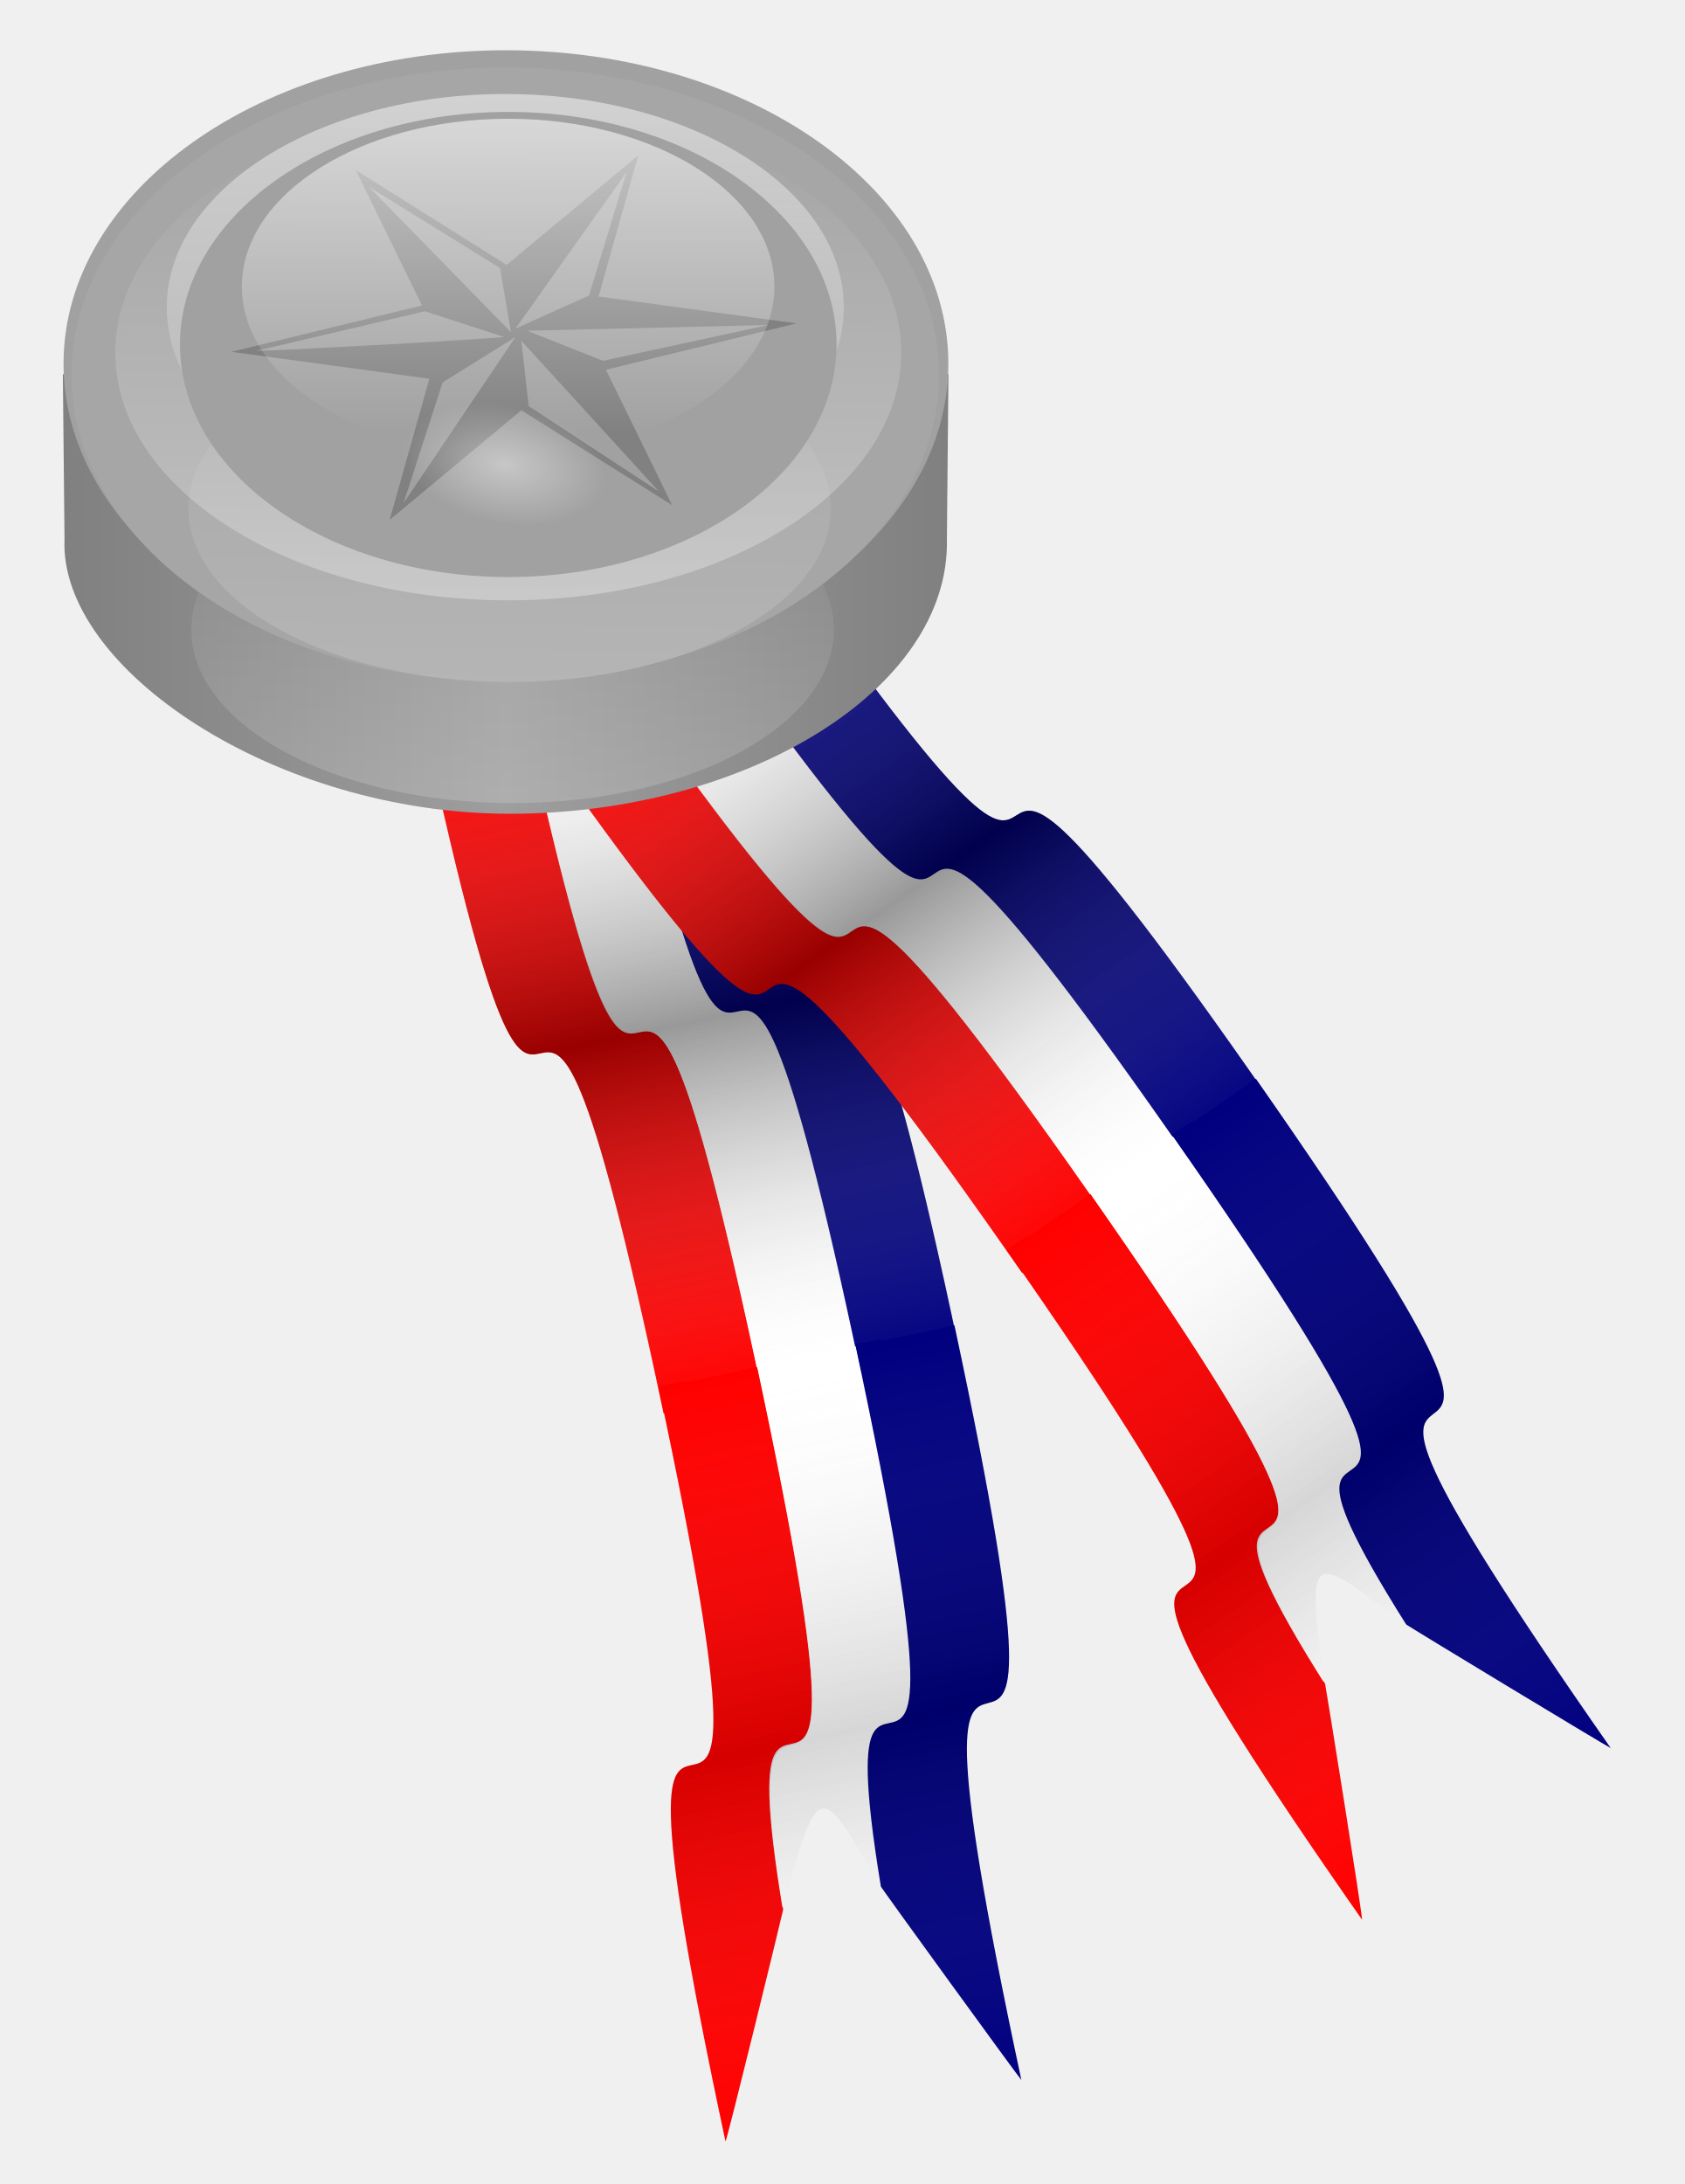
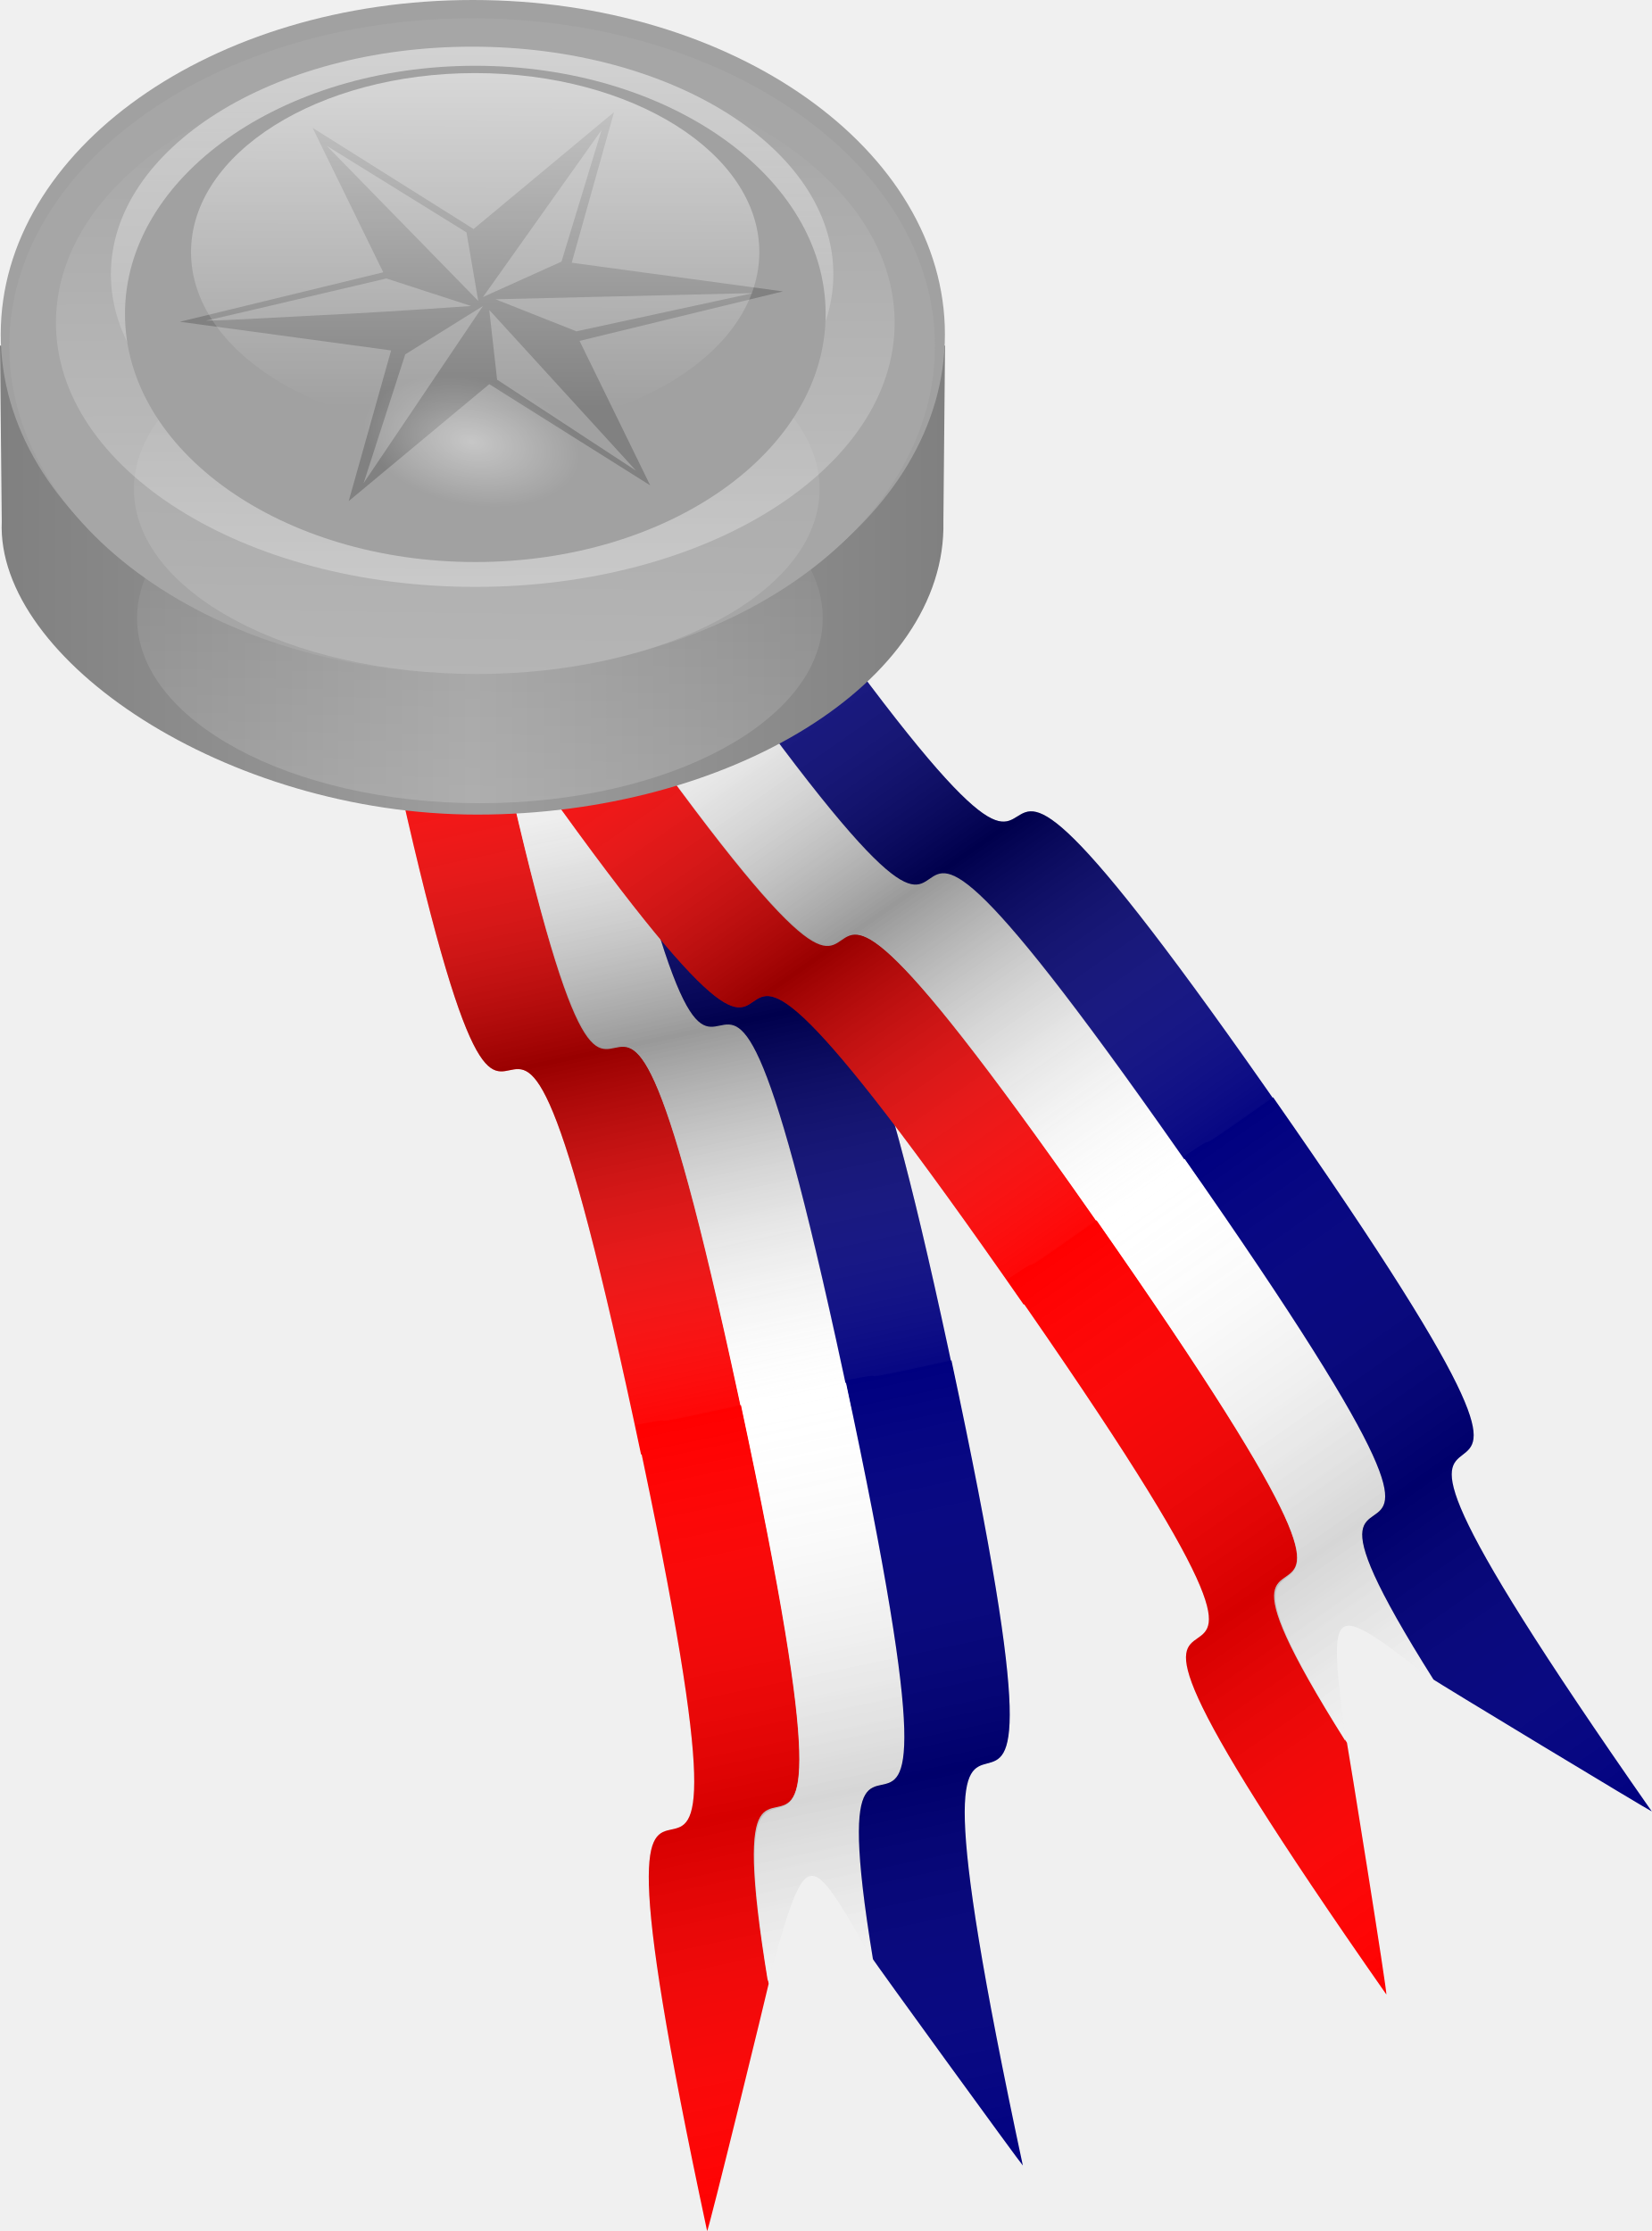
- <svg xmlns="http://www.w3.org/2000/svg" xmlns:xlink="http://www.w3.org/1999/xlink" id="svg2776" viewBox="0 0 282.83 366.74" version="1.0">
+ <svg xmlns="http://www.w3.org/2000/svg" xmlns:xlink="http://www.w3.org/1999/xlink" id="svg2776" viewBox="0 0 189.518 256" version="1.0" width="189.518" height="256">
  <defs id="defs2779">
-     <radialGradient id="radialGradient2709" gradientUnits="userSpaceOnUse" cy="485.57" cx="259.85" gradientTransform="matrix(-.27937 .65487 -.65888 -.087738 657.02 359.29)" r="13.5">
+     <radialGradient id="radialGradient2709" gradientUnits="userSpaceOnUse" cy="485.57" cx="259.85" gradientTransform="matrix(-0.27937,0.65487,-0.65888,-0.087738,657.02,359.29)" r="13.5">
      <stop id="stop3962" style="stop-color:#ffffff" offset="0" />
      <stop id="stop3964" style="stop-color:#ffffff;stop-opacity:0" offset="1" />
    </radialGradient>
    <linearGradient id="linearGradient2707" y2="444.97" xlink:href="#linearGradient4142" gradientUnits="userSpaceOnUse" x2="360.28" y1="80.283" x1="361.19" />
    <linearGradient id="linearGradient2705" y2="444.97" xlink:href="#linearGradient4142" gradientUnits="userSpaceOnUse" x2="360.28" y1="110.54" x1="361.19" />
    <linearGradient id="linearGradient2703" y2="440.06" xlink:href="#linearGradient4142" gradientUnits="userSpaceOnUse" x2="357" y1="152.26" x1="357.92" />
    <linearGradient id="linearGradient2701" y2="180.48" xlink:href="#linearGradient4142" gradientUnits="userSpaceOnUse" x2="359.01" y1="493.62" x1="353.59" />
    <linearGradient id="linearGradient4142">
      <stop id="stop4144" style="stop-color:#ffffff" offset="0" />
      <stop id="stop4146" style="stop-color:#ffffff;stop-opacity:0" offset="1" />
    </linearGradient>
    <linearGradient id="linearGradient3517" y2="25.861" xlink:href="#linearGradient3391" gradientUnits="userSpaceOnUse" x2="756.38" y1="25.861" x1="705.64" />
    <linearGradient id="linearGradient9646" y2="794.38" xlink:href="#linearGradient3391" gradientUnits="userSpaceOnUse" x2="618.77" y1="794.38" x1="61.586" />
    <linearGradient id="linearGradient3391">
      <stop id="stop3393" style="stop-color:#ffffff;stop-opacity:0" offset="0" />
      <stop id="stop3399" style="stop-color:#000000" offset=".5" />
      <stop id="stop3395" style="stop-color:#ffffff;stop-opacity:0" offset="1" />
    </linearGradient>
-     <linearGradient id="linearGradient2262" y2="381.28" gradientUnits="userSpaceOnUse" x2="577.03" gradientTransform="matrix(.36706 0 0 .36706 -40.34 -43.91)" y1="381.28" x1="171.84">
+     <linearGradient id="linearGradient2262" y2="381.28" gradientUnits="userSpaceOnUse" x2="577.03" gradientTransform="matrix(0.36706,0,0,0.36706,-40.34,-43.91)" y1="381.28" x1="171.84">
      <stop id="stop8562" style="stop-color:#808080" offset="0" />
      <stop id="stop8564" style="stop-color:#9e9e9e" offset=".5" />
      <stop id="stop8566" style="stop-color:#808080" offset="1" />
    </linearGradient>
+     <linearGradient xlink:href="#linearGradient3391" id="linearGradient878" gradientUnits="userSpaceOnUse" x1="61.586" y1="794.38" x2="618.77" y2="794.38" />
+     <linearGradient xlink:href="#linearGradient3391" id="linearGradient880" gradientUnits="userSpaceOnUse" x1="61.586" y1="794.38" x2="618.77" y2="794.38" />
+     <linearGradient xlink:href="#linearGradient3391" id="linearGradient882" gradientUnits="userSpaceOnUse" x1="61.586" y1="794.38" x2="618.77" y2="794.38" />
+     <linearGradient xlink:href="#linearGradient3391" id="linearGradient884" gradientUnits="userSpaceOnUse" x1="61.586" y1="794.38" x2="618.77" y2="794.38" />
+     <linearGradient xlink:href="#linearGradient3391" id="linearGradient886" gradientUnits="userSpaceOnUse" x1="705.64" y1="25.861" x2="756.38" y2="25.861" />
+     <linearGradient xlink:href="#linearGradient3391" id="linearGradient888" gradientUnits="userSpaceOnUse" x1="705.64" y1="25.861" x2="756.38" y2="25.861" />
+     <linearGradient xlink:href="#linearGradient3391" id="linearGradient890" gradientUnits="userSpaceOnUse" x1="705.64" y1="25.861" x2="756.38" y2="25.861" />
+     <linearGradient xlink:href="#linearGradient3391" id="linearGradient892" gradientUnits="userSpaceOnUse" x1="705.64" y1="25.861" x2="756.38" y2="25.861" />
+     <linearGradient xlink:href="#linearGradient3391" id="linearGradient894" gradientUnits="userSpaceOnUse" x1="61.586" y1="794.38" x2="618.77" y2="794.38" />
+     <linearGradient xlink:href="#linearGradient3391" id="linearGradient896" gradientUnits="userSpaceOnUse" x1="61.586" y1="794.38" x2="618.77" y2="794.38" />
+     <linearGradient xlink:href="#linearGradient3391" id="linearGradient898" gradientUnits="userSpaceOnUse" x1="61.586" y1="794.38" x2="618.77" y2="794.38" />
+     <linearGradient xlink:href="#linearGradient3391" id="linearGradient900" gradientUnits="userSpaceOnUse" x1="705.64" y1="25.861" x2="756.38" y2="25.861" />
+     <linearGradient xlink:href="#linearGradient3391" id="linearGradient902" gradientUnits="userSpaceOnUse" x1="705.64" y1="25.861" x2="756.38" y2="25.861" />
+     <linearGradient xlink:href="#linearGradient3391" id="linearGradient904" gradientUnits="userSpaceOnUse" x1="705.64" y1="25.861" x2="756.38" y2="25.861" />
+     <linearGradient xlink:href="#linearGradient4142" id="linearGradient906" gradientUnits="userSpaceOnUse" x1="353.59" y1="493.62" x2="359.01" y2="180.48" />
  </defs>
-   <g id="g2300" transform="translate(-12.179 -10.342)">
-     <g id="g3799" transform="matrix(1.2465 .52569 -.52569 1.2465 -549.52 -509.13)">
-       <g id="g3801" transform="matrix(.096887 .13909 .075379 -.052506 646.97 345.94)">
-         <path id="path3803" style="fill:#ff0000" d="m-569.1 283.05c549.77-1.39-1.32 124.72 551.3 123.33-0.654 81.71-2.41-29.39-1.737 136.47-547.82 1.39-3.748-124.85-550.67-123.47 0-151.32 1.11 48.32 1.11-136.33z" />
-         <path id="path3805" style="fill:#ffffff" d="m-569.1 419.05c549.77-1.39-1.32 124.72 551.3 123.33-0.654 81.71-2.41-29.39-1.737 136.47-547.82 1.39-3.748-124.85-550.67-123.47 0-151.32 1.11 48.32 1.11-136.33z" />
-         <path id="path3807" style="fill:#000080" d="m-569.1 555.05c549.77-1.39-1.32 124.72 551.3 123.33-0.654 81.71-2.41-29.39-1.737 136.47-547.82 1.39-3.748-124.85-550.67-123.47 0-151.32 1.11 48.32 1.11-136.33z" />
+   <g id="g2300" transform="matrix(0.7290613,0,0,0.7290613,-16.57521,-13.69219)">
+     <g id="g3799" transform="matrix(1.2465,0.52569,-0.52569,1.2465,-549.52,-509.13)">
+       <g id="g3801" transform="matrix(0.096887,0.13909,0.075379,-0.052506,646.97,345.94)">
+         <path id="path3803" style="fill:#ff0000" d="m -569.1,283.05 c 549.77,-1.39 -1.32,124.72 551.3,123.33 -0.654,81.71 -2.41,-29.39 -1.737,136.47 -547.82,1.39 -3.748,-124.85 -550.67,-123.47 0,-151.32 1.11,48.32 1.11,-136.33 z" />
+         <path id="path3805" style="fill:#ffffff" d="m -569.1,419.05 c 549.77,-1.39 -1.32,124.72 551.3,123.33 -0.654,81.71 -2.41,-29.39 -1.737,136.47 -547.82,1.39 -3.748,-124.85 -550.67,-123.47 0,-151.32 1.11,48.32 1.11,-136.33 z" />
+         <path id="path3807" style="fill:#000080" d="m -569.1,555.05 c 549.77,-1.39 -1.32,124.72 551.3,123.33 -0.654,81.71 -2.41,-29.39 -1.737,136.47 -547.82,1.39 -3.748,-124.85 -550.67,-123.47 0,-151.32 1.11,48.32 1.11,-136.33 z" />
      </g>
-       <g id="g3809" style="opacity:.399;fill:url(#linearGradient9646)" transform="matrix(.096887 .13909 .075379 -.052506 567.02 270.61)">
-         <path id="path3811" style="opacity:1;fill:url(#linearGradient9646)" d="m65.077 528.48c549.77-1.39-1.319 124.71 551.3 123.32-0.65 81.71-2.41-29.38-1.74 136.47-547.82 1.39-3.74-124.85-550.67-123.46-0.002-151.33 1.107 48.32 1.107-136.33z" />
-         <path id="path3813" style="opacity:1;fill:url(#linearGradient9646)" d="m65.077 664.48c549.77-1.39-1.319 124.71 551.3 123.32-0.65 81.71-2.41-29.38-1.74 136.47-547.82 1.39-3.74-124.85-550.67-123.46-0.002-151.33 1.107 48.32 1.107-136.33z" />
-         <path id="path3815" style="opacity:1;fill:url(#linearGradient9646)" d="m65.077 800.48c549.77-1.39-1.319 124.71 551.3 123.32-0.65 81.7-2.41-29.38-1.74 136.5-547.82 1.4-3.74-124.88-550.67-123.49-0.002-151.33 1.107 48.32 1.107-136.33z" />
+       <g id="g3809" style="opacity:0.399;fill:url(#linearGradient884)" transform="matrix(0.096887,0.13909,0.075379,-0.052506,567.02,270.61)">
+         <path id="path3811" style="opacity:1;fill:url(#linearGradient878)" d="m 65.077,528.48 c 549.77,-1.39 -1.319,124.71 551.3,123.32 -0.65,81.71 -2.41,-29.38 -1.74,136.47 -547.82,1.39 -3.74,-124.85 -550.67,-123.46 -0.002,-151.33 1.107,48.32 1.107,-136.33 z" />
+         <path id="path3813" style="opacity:1;fill:url(#linearGradient880)" d="m 65.077,664.48 c 549.77,-1.39 -1.319,124.71 551.3,123.32 -0.65,81.71 -2.41,-29.38 -1.74,136.47 -547.82,1.39 -3.74,-124.85 -550.67,-123.46 -0.002,-151.33 1.107,48.32 1.107,-136.33 z" />
+         <path id="path3815" style="opacity:1;fill:url(#linearGradient882)" d="m 65.077,800.48 c 549.77,-1.39 -1.319,124.71 551.3,123.32 -0.65,81.7 -2.41,-29.38 -1.74,136.5 -547.82,1.4 -3.74,-124.88 -550.67,-123.49 -0.002,-151.33 1.107,48.32 1.107,-136.33 z" />
      </g>
-       <g id="g3817" transform="matrix(1.0547 1.5141 .82056 -.57156 -17.974 -654.25)">
-         <path id="path3819" style="fill:#ff0000" d="m697.86 0.001c-50.51-0.128 0.12 11.457-50.65 11.329 0.06 7.506 0.22-2.7 0.16 12.537 6.29 0.016 11.01-0.152 14.56-0.456 3.55-0.305 5.92-0.747 7.51-1.281 1.59-0.533 2.39-1.158 2.8-1.83 0.42-0.671 0.44-1.387 0.45-2.104 0.02-0.717 0.04-1.434 0.45-2.105s1.21-1.296 2.79-1.83c1.59-0.533 3.95-0.975 7.49-1.28 0.06-0.012 14.64-12.968 14.44-12.98z" />
-         <path id="path3821" style="fill:#ffffff" d="m683.26 12.95c-3.55 0.304-5.91 0.746-7.49 1.279-1.57 0.533-2.36 1.157-2.75 1.828-0.39 0.67-0.39 1.386-0.39 2.102s0 1.432-0.4 2.102c-0.4 0.671-1.2 1.295-2.79 1.828s-3.98 0.975-7.55 1.279-8.33 0.471-14.68 0.455c0.06 7.507 0.22-2.699 0.16 12.537 6.29 0.016 11.01-0.151 14.56-0.456s5.92-0.747 7.51-1.28c1.59-0.534 2.39-1.159 2.8-1.83 0.42-0.671 0.44-1.388 0.45-2.105 0.02-0.717 0.04-1.433 0.45-2.104 0.41-0.672 1.21-1.297 2.79-1.83 1.59-0.534 3.95-0.976 7.49-1.281-8.12-4.805-8.12-4.71-0.16-12.524z" />
-         <path id="path3823" style="fill:#000080" d="m683.26 25.443c-3.55 0.305-5.91 0.746-7.49 1.279-1.57 0.533-2.36 1.158-2.75 1.828s-0.39 1.386-0.39 2.102 0 1.432-0.4 2.103c-0.4 0.67-1.2 1.295-2.79 1.828s-3.98 0.974-7.55 1.278c-3.57 0.305-8.33 0.472-14.68 0.456 0.06 7.506 0.22-2.7 0.16 12.537 50.33 0.127 0.34-11.47 50.59-11.342-0.13-0.192-14.79-12.228-14.7-12.069z" />
+       <g id="g3817" transform="matrix(1.0547,1.5141,0.82056,-0.57156,-17.974,-654.25)">
+         <path id="path3819" style="fill:#ff0000" d="m 697.86,0.001 c -50.51,-0.128 0.12,11.457 -50.65,11.329 0.06,7.506 0.22,-2.699 0.16,12.537 6.29,0.016 11.01,-0.152 14.56,-0.456 3.55,-0.305 5.92,-0.747 7.51,-1.281 1.59,-0.533 2.39,-1.158 2.8,-1.83 0.42,-0.671 0.44,-1.387 0.45,-2.104 0.02,-0.717 0.04,-1.434 0.45,-2.105 0.41,-0.671 1.21,-1.296 2.79,-1.83 1.59,-0.533 3.95,-0.975 7.49,-1.28 0.06,-0.012 14.64,-12.968 14.44,-12.98 z" />
+         <path id="path3821" style="fill:#ffffff" d="m 683.26,12.95 c -3.55,0.304 -5.91,0.746 -7.49,1.279 -1.57,0.533 -2.36,1.157 -2.75,1.828 -0.39,0.67 -0.39,1.386 -0.39,2.102 0,0.716 0,1.432 -0.4,2.102 -0.4,0.671 -1.2,1.295 -2.79,1.828 -1.59,0.533 -3.98,0.975 -7.55,1.279 -3.57,0.304 -8.33,0.471 -14.68,0.455 0.06,7.507 0.22,-2.699 0.16,12.537 6.29,0.016 11.01,-0.151 14.56,-0.456 3.55,-0.305 5.92,-0.747 7.51,-1.28 1.59,-0.534 2.39,-1.159 2.8,-1.83 0.42,-0.671 0.44,-1.388 0.45,-2.105 0.02,-0.717 0.04,-1.433 0.45,-2.104 0.41,-0.672 1.21,-1.297 2.79,-1.83 1.59,-0.534 3.95,-0.976 7.49,-1.281 -8.12,-4.805 -8.12,-4.71 -0.16,-12.524 z" />
+         <path id="path3823" style="fill:#000080" d="m 683.26,25.443 c -3.55,0.305 -5.91,0.746 -7.49,1.279 -1.57,0.533 -2.36,1.158 -2.75,1.828 -0.39,0.67 -0.39,1.386 -0.39,2.102 0,0.716 0,1.432 -0.4,2.103 -0.4,0.67 -1.2,1.295 -2.79,1.828 -1.59,0.533 -3.98,0.974 -7.55,1.278 -3.57,0.305 -8.33,0.472 -14.68,0.456 0.06,7.506 0.22,-2.7 0.16,12.537 50.33,0.127 0.34,-11.47 50.59,-11.342 -0.13,-0.192 -14.79,-12.228 -14.7,-12.069 z" />
      </g>
-       <g id="g3825" style="opacity:0.399;fill:url(#linearGradient3517)" transform="matrix(1.0547 1.5141 .82056 -.57156 -80.772 -741.89)">
-         <path id="path3827" style="opacity:0.399;fill:url(#linearGradient3517)" d="m756.28 1.435c-50.5-0.128 0.12 11.456-50.64 11.329 0.06 7.506 0.22-2.7 0.16 12.536 6.29 0.016 11.01-0.151 14.56-0.455 3.55-0.305 5.92-0.747 7.51-1.281 1.58-0.533 2.39-1.159 2.8-1.83s0.43-1.388 0.45-2.104c0.02-0.717 0.04-1.434 0.45-2.105s1.21-1.296 2.79-1.83 3.95-0.976 7.49-1.28c0.06-0.012 14.64-12.968 14.43-12.98z" />
-         <path id="path3829" style="opacity:0.399;fill:url(#linearGradient3517)" d="m741.69 14.384c-3.55 0.304-5.91 0.745-7.49 1.279-1.57 0.533-2.36 1.157-2.75 1.827-0.39 0.671-0.39 1.387-0.39 2.103s-0.01 1.432-0.41 2.102-1.19 1.295-2.78 1.828c-1.6 0.533-3.98 0.974-7.55 1.279-3.58 0.304-8.34 0.471-14.68 0.455 0.06 7.506 0.22-2.699 0.16 12.537 6.29 0.016 11.01-0.151 14.56-0.456s5.92-0.747 7.51-1.28c1.58-0.534 2.39-1.159 2.8-1.83s0.43-1.388 0.45-2.105 0.04-1.434 0.45-2.105 1.21-1.296 2.79-1.83c1.58-0.533 3.95-0.975 7.49-1.28-8.12-4.805-8.12-4.71-0.16-12.524z" />
-         <path id="path3831" style="opacity:0.399;fill:url(#linearGradient3517)" d="m741.69 26.877c-3.55 0.304-5.91 0.746-7.49 1.279-1.57 0.533-2.36 1.157-2.75 1.828-0.39 0.67-0.39 1.386-0.39 2.102s-0.01 1.432-0.41 2.102c-0.4 0.671-1.19 1.295-2.78 1.828-1.6 0.533-3.98 0.975-7.55 1.279-3.58 0.304-8.34 0.472-14.68 0.456 0.06 7.506 0.22-2.7 0.16 12.536 50.32 0.128 0.34-11.469 50.58-11.341-0.13-0.192-14.78-12.228-14.69-12.069z" />
+       <g id="g3825" style="opacity:0.399;fill:url(#linearGradient892)" transform="matrix(1.0547,1.5141,0.82056,-0.57156,-80.772,-741.89)">
+         <path id="path3827" style="opacity:0.399;fill:url(#linearGradient886)" d="m 756.28,1.435 c -50.5,-0.128 0.12,11.456 -50.64,11.329 0.06,7.506 0.22,-2.7 0.16,12.536 6.29,0.016 11.01,-0.151 14.56,-0.455 3.55,-0.305 5.92,-0.747 7.51,-1.281 1.58,-0.533 2.39,-1.159 2.8,-1.83 0.41,-0.671 0.43,-1.388 0.45,-2.104 0.02,-0.717 0.04,-1.434 0.45,-2.105 0.41,-0.671 1.21,-1.296 2.79,-1.83 1.58,-0.534 3.95,-0.976 7.49,-1.28 0.06,-0.012 14.64,-12.968 14.43,-12.98 z" />
+         <path id="path3829" style="opacity:0.399;fill:url(#linearGradient888)" d="m 741.69,14.384 c -3.55,0.304 -5.91,0.745 -7.49,1.279 -1.57,0.533 -2.36,1.157 -2.75,1.827 -0.39,0.671 -0.39,1.387 -0.39,2.103 0,0.716 -0.01,1.432 -0.41,2.102 -0.4,0.67 -1.19,1.295 -2.78,1.828 -1.6,0.533 -3.98,0.974 -7.55,1.279 -3.58,0.304 -8.34,0.471 -14.68,0.455 0.06,7.506 0.22,-2.699 0.16,12.537 6.29,0.016 11.01,-0.151 14.56,-0.456 3.55,-0.305 5.92,-0.747 7.51,-1.28 1.58,-0.534 2.39,-1.159 2.8,-1.83 0.41,-0.671 0.43,-1.388 0.45,-2.105 0.02,-0.717 0.04,-1.434 0.45,-2.105 0.41,-0.671 1.21,-1.296 2.79,-1.83 1.58,-0.533 3.95,-0.975 7.49,-1.28 -8.12,-4.805 -8.12,-4.71 -0.16,-12.524 z" />
+         <path id="path3831" style="opacity:0.399;fill:url(#linearGradient890)" d="m 741.69,26.877 c -3.55,0.304 -5.91,0.746 -7.49,1.279 -1.57,0.533 -2.36,1.157 -2.75,1.828 -0.39,0.67 -0.39,1.386 -0.39,2.102 0,0.716 -0.01,1.432 -0.41,2.102 -0.4,0.671 -1.19,1.295 -2.78,1.828 -1.6,0.533 -3.98,0.975 -7.55,1.279 -3.58,0.304 -8.34,0.472 -14.68,0.456 0.06,7.506 0.22,-2.7 0.16,12.536 50.32,0.128 0.34,-11.469 50.58,-11.341 -0.13,-0.192 -14.78,-12.228 -14.69,-12.069 z" />
      </g>
    </g>
-     <g id="g3777" transform="matrix(1.3528 0 0 1.3528 -730.49 -211.66)">
-       <g id="g3444" transform="matrix(.096887 .13909 .075379 -.052506 646.97 345.94)">
-         <path id="path3446" style="fill:#ff0000" d="m-569.1 283.05c549.77-1.39-1.32 124.72 551.3 123.33-0.654 81.71-2.41-29.39-1.737 136.47-547.82 1.39-3.748-124.85-550.67-123.47 0-151.32 1.11 48.32 1.11-136.33z" />
-         <path id="path3448" style="fill:#ffffff" d="m-569.1 419.05c549.77-1.39-1.32 124.72 551.3 123.33-0.654 81.71-2.41-29.39-1.737 136.47-547.82 1.39-3.748-124.85-550.67-123.47 0-151.32 1.11 48.32 1.11-136.33z" />
-         <path id="path3450" style="fill:#000080" d="m-569.1 555.05c549.77-1.39-1.32 124.72 551.3 123.33-0.654 81.71-2.41-29.39-1.737 136.47-547.82 1.39-3.748-124.85-550.67-123.47 0-151.32 1.11 48.32 1.11-136.33z" />
+     <g id="g3777" transform="matrix(1.3528,0,0,1.3528,-730.49,-211.66)">
+       <g id="g3444" transform="matrix(0.096887,0.13909,0.075379,-0.052506,646.97,345.94)">
+         <path id="path3446" style="fill:#ff0000" d="m -569.1,283.05 c 549.77,-1.39 -1.32,124.72 551.3,123.33 -0.654,81.71 -2.41,-29.39 -1.737,136.47 -547.82,1.39 -3.748,-124.85 -550.67,-123.47 0,-151.32 1.11,48.32 1.11,-136.33 z" />
+         <path id="path3448" style="fill:#ffffff" d="m -569.1,419.05 c 549.77,-1.39 -1.32,124.72 551.3,123.33 -0.654,81.71 -2.41,-29.39 -1.737,136.47 -547.82,1.39 -3.748,-124.85 -550.67,-123.47 0,-151.32 1.11,48.32 1.11,-136.33 z" />
+         <path id="path3450" style="fill:#000080" d="m -569.1,555.05 c 549.77,-1.39 -1.32,124.72 551.3,123.33 -0.654,81.71 -2.41,-29.39 -1.737,136.47 -547.82,1.39 -3.748,-124.85 -550.67,-123.47 0,-151.32 1.11,48.32 1.11,-136.33 z" />
      </g>
-       <g id="g3452" style="opacity:.399;fill:url(#linearGradient9646)" transform="matrix(.096887 .13909 .075379 -.052506 567.02 270.61)">
-         <path id="path3454" style="opacity:1;fill:url(#linearGradient9646)" d="m65.077 528.48c549.77-1.39-1.319 124.71 551.3 123.32-0.65 81.71-2.41-29.38-1.74 136.47-547.82 1.39-3.74-124.85-550.67-123.46-0.002-151.33 1.107 48.32 1.107-136.33z" />
-         <path id="path3456" style="opacity:1;fill:url(#linearGradient9646)" d="m65.077 664.48c549.77-1.39-1.319 124.71 551.3 123.32-0.65 81.71-2.41-29.38-1.74 136.47-547.82 1.39-3.74-124.85-550.67-123.46-0.002-151.33 1.107 48.32 1.107-136.33z" />
-         <path id="path3458" style="opacity:1;fill:url(#linearGradient9646)" d="m65.077 800.48c549.77-1.39-1.319 124.71 551.3 123.32-0.65 81.7-2.41-29.38-1.74 136.5-547.82 1.4-3.74-124.88-550.67-123.49-0.002-151.33 1.107 48.32 1.107-136.33z" />
+       <g id="g3452" style="opacity:0.399;fill:url(#linearGradient9646)" transform="matrix(0.096887,0.13909,0.075379,-0.052506,567.02,270.61)">
+         <path id="path3454" style="opacity:1;fill:url(#linearGradient894)" d="m 65.077,528.48 c 549.77,-1.39 -1.319,124.71 551.3,123.32 -0.65,81.71 -2.41,-29.38 -1.74,136.47 -547.82,1.39 -3.74,-124.85 -550.67,-123.46 -0.002,-151.33 1.107,48.32 1.107,-136.33 z" />
+         <path id="path3456" style="opacity:1;fill:url(#linearGradient896)" d="m 65.077,664.48 c 549.77,-1.39 -1.319,124.71 551.3,123.32 -0.65,81.71 -2.41,-29.38 -1.74,136.47 -547.82,1.39 -3.74,-124.85 -550.67,-123.46 -0.002,-151.33 1.107,48.32 1.107,-136.33 z" />
+         <path id="path3458" style="opacity:1;fill:url(#linearGradient898)" d="m 65.077,800.48 c 549.77,-1.39 -1.319,124.71 551.3,123.32 -0.65,81.7 -2.41,-29.38 -1.74,136.5 -547.82,1.4 -3.74,-124.88 -550.67,-123.49 -0.002,-151.33 1.107,48.32 1.107,-136.33 z" />
      </g>
-       <g id="g9451" transform="matrix(1.0547 1.5141 .82056 -.57156 -17.974 -654.25)">
-         <path id="path9453" style="fill:#ff0000" d="m697.86 0.001c-50.51-0.128 0.12 11.457-50.65 11.329 0.06 7.506 0.22-2.7 0.16 12.537 6.29 0.016 11.01-0.152 14.56-0.456 3.55-0.305 5.92-0.747 7.51-1.281 1.59-0.533 2.39-1.158 2.8-1.83 0.42-0.671 0.44-1.387 0.45-2.104 0.02-0.717 0.04-1.434 0.45-2.105s1.21-1.296 2.79-1.83c1.59-0.533 3.95-0.975 7.49-1.28 0.06-0.012 14.64-12.968 14.44-12.98z" />
-         <path id="path9455" style="fill:#ffffff" d="m683.26 12.95c-3.55 0.304-5.91 0.746-7.49 1.279-1.57 0.533-2.36 1.157-2.75 1.828-0.39 0.67-0.39 1.386-0.39 2.102s0 1.432-0.4 2.102c-0.4 0.671-1.2 1.295-2.79 1.828s-3.98 0.975-7.55 1.279-8.33 0.471-14.68 0.455c0.06 7.507 0.22-2.699 0.16 12.537 6.29 0.016 11.01-0.151 14.56-0.456s5.92-0.747 7.51-1.28c1.59-0.534 2.39-1.159 2.8-1.83 0.42-0.671 0.44-1.388 0.45-2.105 0.02-0.717 0.04-1.433 0.45-2.104 0.41-0.672 1.21-1.297 2.79-1.83 1.59-0.534 3.95-0.976 7.49-1.281-8.12-4.805-8.12-4.71-0.16-12.524z" />
-         <path id="path9457" style="fill:#000080" d="m683.26 25.443c-3.55 0.305-5.91 0.746-7.49 1.279-1.57 0.533-2.36 1.158-2.75 1.828s-0.39 1.386-0.39 2.102 0 1.432-0.4 2.103c-0.4 0.67-1.2 1.295-2.79 1.828s-3.98 0.974-7.55 1.278c-3.57 0.305-8.33 0.472-14.68 0.456 0.06 7.506 0.22-2.7 0.16 12.537 50.33 0.127 0.34-11.47 50.59-11.342-0.13-0.192-14.79-12.228-14.7-12.069z" />
+       <g id="g9451" transform="matrix(1.0547,1.5141,0.82056,-0.57156,-17.974,-654.25)">
+         <path id="path9453" style="fill:#ff0000" d="m 697.86,0.001 c -50.51,-0.128 0.12,11.457 -50.65,11.329 0.06,7.506 0.22,-2.699 0.16,12.537 6.29,0.016 11.01,-0.152 14.56,-0.456 3.55,-0.305 5.92,-0.747 7.51,-1.281 1.59,-0.533 2.39,-1.158 2.8,-1.83 0.42,-0.671 0.44,-1.387 0.45,-2.104 0.02,-0.717 0.04,-1.434 0.45,-2.105 0.41,-0.671 1.21,-1.296 2.79,-1.83 1.59,-0.533 3.95,-0.975 7.49,-1.28 0.06,-0.012 14.64,-12.968 14.44,-12.98 z" />
+         <path id="path9455" style="fill:#ffffff" d="m 683.26,12.95 c -3.55,0.304 -5.91,0.746 -7.49,1.279 -1.57,0.533 -2.36,1.157 -2.75,1.828 -0.39,0.67 -0.39,1.386 -0.39,2.102 0,0.716 0,1.432 -0.4,2.102 -0.4,0.671 -1.2,1.295 -2.79,1.828 -1.59,0.533 -3.98,0.975 -7.55,1.279 -3.57,0.304 -8.33,0.471 -14.68,0.455 0.06,7.507 0.22,-2.699 0.16,12.537 6.29,0.016 11.01,-0.151 14.56,-0.456 3.55,-0.305 5.92,-0.747 7.51,-1.28 1.59,-0.534 2.39,-1.159 2.8,-1.83 0.42,-0.671 0.44,-1.388 0.45,-2.105 0.02,-0.717 0.04,-1.433 0.45,-2.104 0.41,-0.672 1.21,-1.297 2.79,-1.83 1.59,-0.534 3.95,-0.976 7.49,-1.281 -8.12,-4.805 -8.12,-4.71 -0.16,-12.524 z" />
+         <path id="path9457" style="fill:#000080" d="m 683.26,25.443 c -3.55,0.305 -5.91,0.746 -7.49,1.279 -1.57,0.533 -2.36,1.158 -2.75,1.828 -0.39,0.67 -0.39,1.386 -0.39,2.102 0,0.716 0,1.432 -0.4,2.103 -0.4,0.67 -1.2,1.295 -2.79,1.828 -1.59,0.533 -3.98,0.974 -7.55,1.278 -3.57,0.305 -8.33,0.472 -14.68,0.456 0.06,7.506 0.22,-2.7 0.16,12.537 50.33,0.127 0.34,-11.47 50.59,-11.342 -0.13,-0.192 -14.79,-12.228 -14.7,-12.069 z" />
      </g>
-       <g id="g9459" style="opacity:0.399;fill:url(#linearGradient3517)" transform="matrix(1.0547 1.5141 .82056 -.57156 -80.772 -741.89)">
-         <path id="path9461" style="opacity:0.399;fill:url(#linearGradient3517)" d="m756.28 1.435c-50.5-0.128 0.12 11.456-50.64 11.329 0.06 7.506 0.22-2.7 0.16 12.536 6.29 0.016 11.01-0.151 14.56-0.455 3.55-0.305 5.92-0.747 7.51-1.281 1.58-0.533 2.39-1.159 2.8-1.83s0.43-1.388 0.45-2.104c0.02-0.717 0.04-1.434 0.45-2.105s1.21-1.296 2.79-1.83 3.95-0.976 7.49-1.28c0.06-0.012 14.64-12.968 14.43-12.98z" />
-         <path id="path9463" style="opacity:0.399;fill:url(#linearGradient3517)" d="m741.69 14.384c-3.55 0.304-5.91 0.745-7.49 1.279-1.57 0.533-2.36 1.157-2.75 1.827-0.39 0.671-0.39 1.387-0.39 2.103s-0.01 1.432-0.41 2.102-1.19 1.295-2.78 1.828c-1.6 0.533-3.98 0.974-7.55 1.279-3.58 0.304-8.34 0.471-14.68 0.455 0.06 7.506 0.22-2.699 0.16 12.537 6.29 0.016 11.01-0.151 14.56-0.456s5.92-0.747 7.51-1.28c1.58-0.534 2.39-1.159 2.8-1.83s0.43-1.388 0.45-2.105 0.04-1.434 0.45-2.105 1.21-1.296 2.79-1.83c1.58-0.533 3.95-0.975 7.49-1.28-8.12-4.805-8.12-4.71-0.16-12.524z" />
-         <path id="path9465" style="opacity:0.399;fill:url(#linearGradient3517)" d="m741.69 26.877c-3.55 0.304-5.91 0.746-7.49 1.279-1.57 0.533-2.36 1.157-2.75 1.828-0.39 0.67-0.39 1.386-0.39 2.102s-0.01 1.432-0.41 2.102c-0.4 0.671-1.19 1.295-2.78 1.828-1.6 0.533-3.98 0.975-7.55 1.279-3.58 0.304-8.34 0.472-14.68 0.456 0.06 7.506 0.22-2.7 0.16 12.536 50.32 0.128 0.34-11.469 50.58-11.341-0.13-0.192-14.78-12.228-14.69-12.069z" />
+       <g id="g9459" style="opacity:0.399;fill:url(#linearGradient3517)" transform="matrix(1.0547,1.5141,0.82056,-0.57156,-80.772,-741.89)">
+         <path id="path9461" style="opacity:0.399;fill:url(#linearGradient900)" d="m 756.28,1.435 c -50.5,-0.128 0.12,11.456 -50.64,11.329 0.06,7.506 0.22,-2.7 0.16,12.536 6.29,0.016 11.01,-0.151 14.56,-0.455 3.55,-0.305 5.92,-0.747 7.51,-1.281 1.58,-0.533 2.39,-1.159 2.8,-1.83 0.41,-0.671 0.43,-1.388 0.45,-2.104 0.02,-0.717 0.04,-1.434 0.45,-2.105 0.41,-0.671 1.21,-1.296 2.79,-1.83 1.58,-0.534 3.95,-0.976 7.49,-1.28 0.06,-0.012 14.64,-12.968 14.43,-12.98 z" />
+         <path id="path9463" style="opacity:0.399;fill:url(#linearGradient902)" d="m 741.69,14.384 c -3.55,0.304 -5.91,0.745 -7.49,1.279 -1.57,0.533 -2.36,1.157 -2.75,1.827 -0.39,0.671 -0.39,1.387 -0.39,2.103 0,0.716 -0.01,1.432 -0.41,2.102 -0.4,0.67 -1.19,1.295 -2.78,1.828 -1.6,0.533 -3.98,0.974 -7.55,1.279 -3.58,0.304 -8.34,0.471 -14.68,0.455 0.06,7.506 0.22,-2.699 0.16,12.537 6.29,0.016 11.01,-0.151 14.56,-0.456 3.55,-0.305 5.92,-0.747 7.51,-1.28 1.58,-0.534 2.39,-1.159 2.8,-1.83 0.41,-0.671 0.43,-1.388 0.45,-2.105 0.02,-0.717 0.04,-1.434 0.45,-2.105 0.41,-0.671 1.21,-1.296 2.79,-1.83 1.58,-0.533 3.95,-0.975 7.49,-1.28 -8.12,-4.805 -8.12,-4.71 -0.16,-12.524 z" />
+         <path id="path9465" style="opacity:0.399;fill:url(#linearGradient904)" d="m 741.69,26.877 c -3.55,0.304 -5.91,0.746 -7.49,1.279 -1.57,0.533 -2.36,1.157 -2.75,1.828 -0.39,0.67 -0.39,1.386 -0.39,2.102 0,0.716 -0.01,1.432 -0.41,2.102 -0.4,0.671 -1.19,1.295 -2.78,1.828 -1.6,0.533 -3.98,0.975 -7.55,1.279 -3.58,0.304 -8.34,0.472 -14.68,0.456 0.06,7.506 0.22,-2.7 0.16,12.536 50.32,0.128 0.34,-11.469 50.58,-11.341 -0.13,-0.192 -14.78,-12.228 -14.69,-12.069 z" />
      </g>
    </g>
-     <path id="path2596" style="fill:url(#linearGradient2262)" d="m97.099 45.098c-28.481 0-53.227 11.392-65.673 28.079h-8.691l0.278 27.693c-0.95 21.71 35.352 46.12 74.815 46.12 39.462 0 73.952-20.76 73.372-46.12l0.26-27.693h-8.69c-12.44-16.686-37.19-28.079-65.671-28.079z" />
-     <path id="path2598" style="opacity:.187;fill:url(#linearGradient2701)" d="m572 322.1a199.92 141.61 0 1 1 -399.85 0 199.92 141.61 0 1 1 399.85 0z" transform="matrix(.26987 0 0 .20566 -2.1526 49.83)" />
-     <path id="path2600" style="fill:#a1a1a1" d="m572 322.1a199.92 141.61 0 1 1 -399.85 0 199.92 141.61 0 1 1 399.85 0z" transform="matrix(.37162 0 0 .37162 -41.125 -48.291)" />
-     <path id="path2602" style="fill:#a6a6a6" d="m572 322.1a199.92 141.61 0 1 1 -399.85 0 199.92 141.61 0 1 1 399.85 0z" transform="matrix(.36435 0 0 .36435 -38.533 -44.097)" />
-     <path id="path2604" style="opacity:.187;fill:url(#linearGradient2701)" d="m572 322.1a199.92 141.61 0 1 1 -399.85 0 199.92 141.61 0 1 1 399.85 0z" transform="matrix(.26987 0 0 .20566 -2.6486 29.496)" />
-     <path id="path2606" style="opacity:.34;fill:url(#linearGradient2703)" d="m572 322.1a199.92 141.61 0 1 1 -399.85 0 199.92 141.61 0 1 1 399.85 0z" transform="matrix(.33011 0 0 -.29368 -25.291 164.16)" />
-     <path id="path2608" style="opacity:.631;fill:url(#linearGradient2705)" transform="matrix(.28435 0 0 .25296 -8.7645 -19.528)" d="m572 322.1c0 78.16-89.57 141.61-199.92 141.61-110.36 0-199.93-63.45-199.93-141.61 0-78.17 89.57-141.62 199.93-141.62 110.35 0 199.92 63.45 199.92 141.62z" />
-     <path id="path2610" style="fill:#a1a1a1" d="m572 322.1a199.92 141.61 0 1 1 -399.85 0 199.92 141.61 0 1 1 399.85 0z" transform="matrix(.27577 0 0 .27577 -5.0708 -20.638)" />
-     <path id="text2884" style="fill:#818181" transform="scale(1.1818 .84619)" d="m123.5 76.395l-27.086 9.202 9.406 26.873-21.431-18.822-18.717 21.752 5.647-28.026-28.128-5.332 27.082-9.202-9.411-26.873 21.436 18.822 18.712-21.749-5.642 28.022 28.132 5.333m-24.159-30.009l-15.789 31.055 10.457-6.588 5.332-24.467m20.179 30.323l-34.295 1.15 10.77 5.96 23.525-7.11m-15.58 33.041l-19.551-29.904 1.046 12.966 18.505 16.938m-36.281 2.3l15.893-32.936-10.351 8.992-5.542 23.944m-21.017-30.218h0.209c1.324 0 6.483-0.348 15.475-1.045 4.392-0.279 10.944-0.837 19.658-1.673l-11.293-5.124c-15.893 5.228-23.91 7.842-24.049 7.842m16.102-32.519l20.181 28.86-1.568-12.757-18.613-16.103" />
-     <g id="g2620" style="opacity:.793" transform="matrix(2.0207 0 0 2.0207 -379.4 -423.55)">
-       <path id="path2622" style="fill:url(#linearGradient2707)" d="m572 322.1a199.92 141.61 0 1 1 -399.85 0 199.92 141.61 0 1 1 399.85 0z" transform="matrix(.11069 0 0 .09847 194.83 206.82)" />
-       <path id="path2624" style="opacity:.5;fill:url(#radialGradient2709)" d="m278 486.86a13.5 13.5 0 1 1 -27 0 13.5 13.5 0 1 1 27 0z" transform="matrix(-.020144 -.53615 .93806 -.042137 -215.63 415.63)" />
+     <path id="path2596" style="fill:url(#linearGradient2262)" d="m 97.099,45.098 c -28.481,0 -53.227,11.392 -65.673,28.079 h -8.691 l 0.278,27.693 c -0.95,21.71 35.352,46.12 74.815,46.12 39.462,0 73.952,-20.76 73.372,-46.12 l 0.26,-27.693 h -8.69 C 150.33,56.491 125.58,45.098 97.099,45.098 Z" />
+     <ellipse id="path2598" style="opacity:0.187;fill:url(#linearGradient906)" transform="matrix(0.26987,0,0,0.20566,-2.1526,49.83)" cx="372.075" cy="322.095" rx="199.921" ry="141.611" />
+     <ellipse id="path2600" style="fill:#a1a1a1" transform="matrix(0.37162,0,0,0.37162,-41.125,-48.291)" cx="372.075" cy="322.095" rx="199.921" ry="141.611" />
+     <ellipse id="path2602" style="fill:#a6a6a6" transform="matrix(0.36435,0,0,0.36435,-38.533,-44.097)" cx="372.075" cy="322.095" rx="199.921" ry="141.611" />
+     <ellipse id="path2604" style="opacity:0.187;fill:url(#linearGradient2701)" transform="matrix(0.26987,0,0,0.20566,-2.6486,29.496)" cx="372.075" cy="322.095" rx="199.921" ry="141.611" />
+     <ellipse id="path2606" style="opacity:0.34;fill:url(#linearGradient2703)" transform="matrix(0.33011,0,0,-0.29368,-25.291,164.16)" cx="372.075" cy="322.095" rx="199.921" ry="141.611" />
+     <path id="path2608" style="opacity:0.631;fill:url(#linearGradient2705)" transform="matrix(0.28435,0,0,0.25296,-8.7645,-19.528)" d="m 572,322.1 c 0,78.16 -89.57,141.61 -199.92,141.61 -110.36,0 -199.93,-63.45 -199.93,-141.61 0,-78.17 89.57,-141.62 199.93,-141.62 110.35,0 199.92,63.45 199.92,141.62 z" />
+     <ellipse id="path2610" style="fill:#a1a1a1" transform="matrix(0.27577,0,0,0.27577,-5.0708,-20.638)" cx="372.075" cy="322.095" rx="199.921" ry="141.611" />
+     <path id="text2884" style="fill:#818181" transform="scale(1.1818,0.84619)" d="M 123.5,76.395 96.414,85.597 105.82,112.47 84.389,93.648 65.672,115.4 71.319,87.374 43.191,82.042 70.273,72.84 60.862,45.967 82.298,64.789 101.01,43.04 95.368,71.062 123.5,76.395 M 99.341,46.386 83.552,77.441 94.009,70.853 99.341,46.386 m 20.179,30.323 -34.295,1.15 10.77,5.96 23.525,-7.11 M 103.94,109.75 84.389,79.846 85.435,92.812 103.94,109.75 m -36.281,2.3 15.893,-32.936 -10.351,8.992 -5.542,23.944 M 46.642,81.832 h 0.209 c 1.324,0 6.483,-0.348 15.475,-1.045 4.392,-0.279 10.944,-0.837 19.658,-1.673 L 70.691,73.99 c -15.893,5.228 -23.91,7.842 -24.049,7.842 M 62.744,49.313 82.925,78.173 81.357,65.416 62.744,49.313" />
+     <g id="g2620" style="opacity:0.793" transform="matrix(2.0207,0,0,2.0207,-379.4,-423.55)">
+       <ellipse id="path2622" style="fill:url(#linearGradient2707)" transform="matrix(0.11069,0,0,0.09847,194.83,206.82)" cx="372.075" cy="322.095" rx="199.921" ry="141.611" />
+       <circle id="path2624" style="opacity:0.5;fill:url(#radialGradient2709)" transform="matrix(-0.020144,-0.53615,0.93806,-0.042137,-215.63,415.63)" cx="264.5" cy="486.862" r="13.5" />
    </g>
  </g>
</svg>
